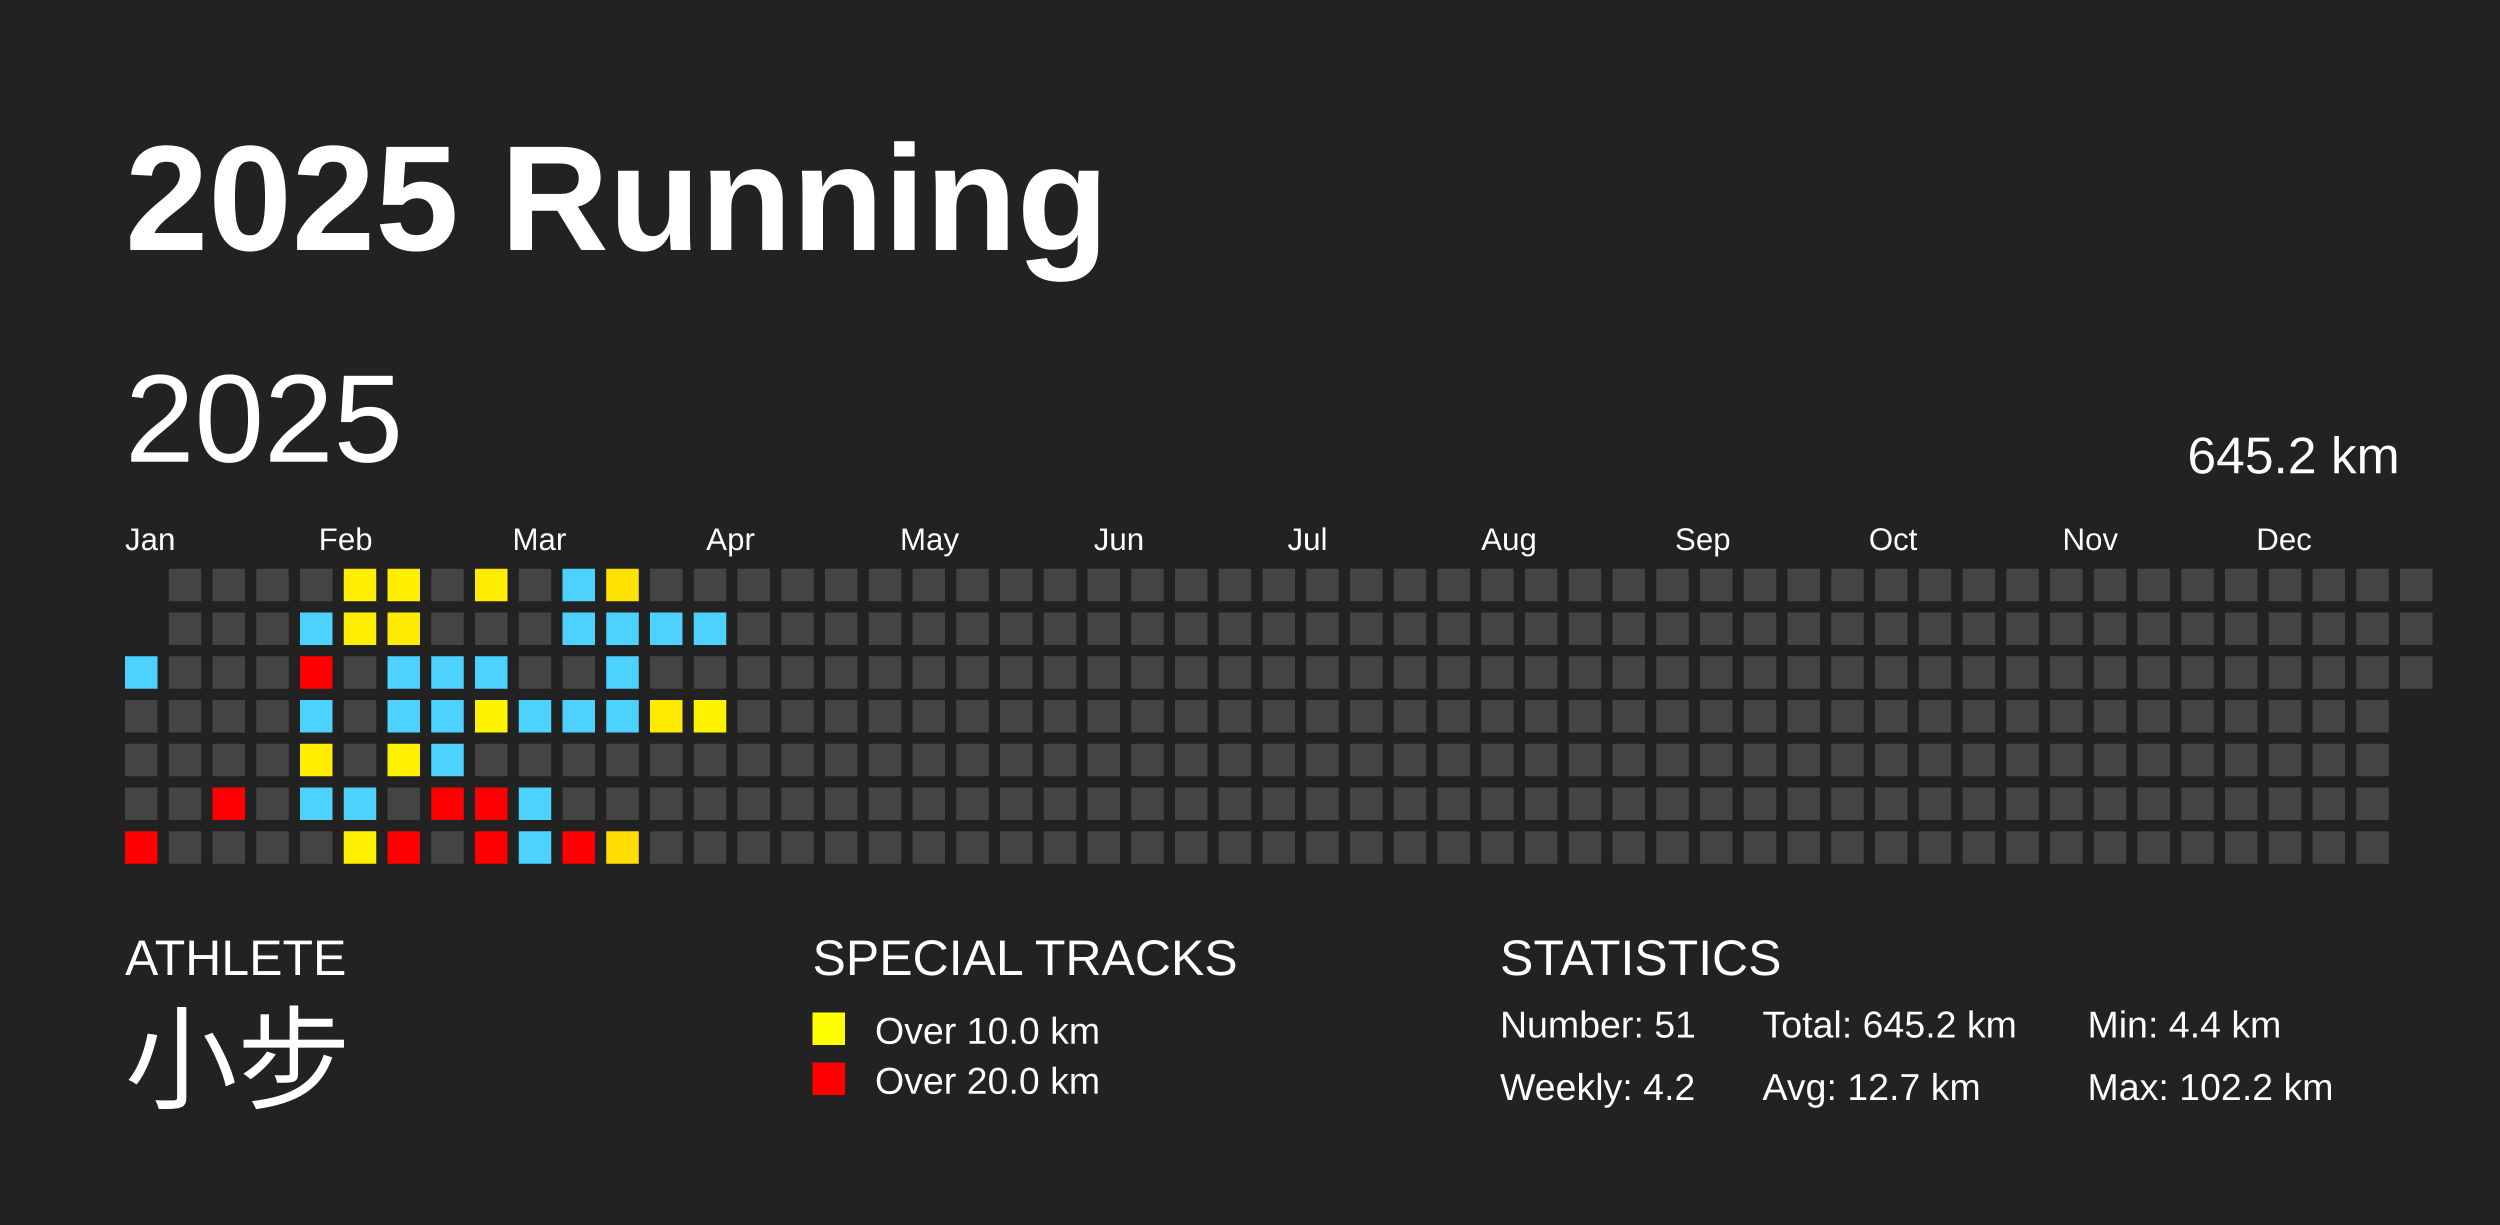
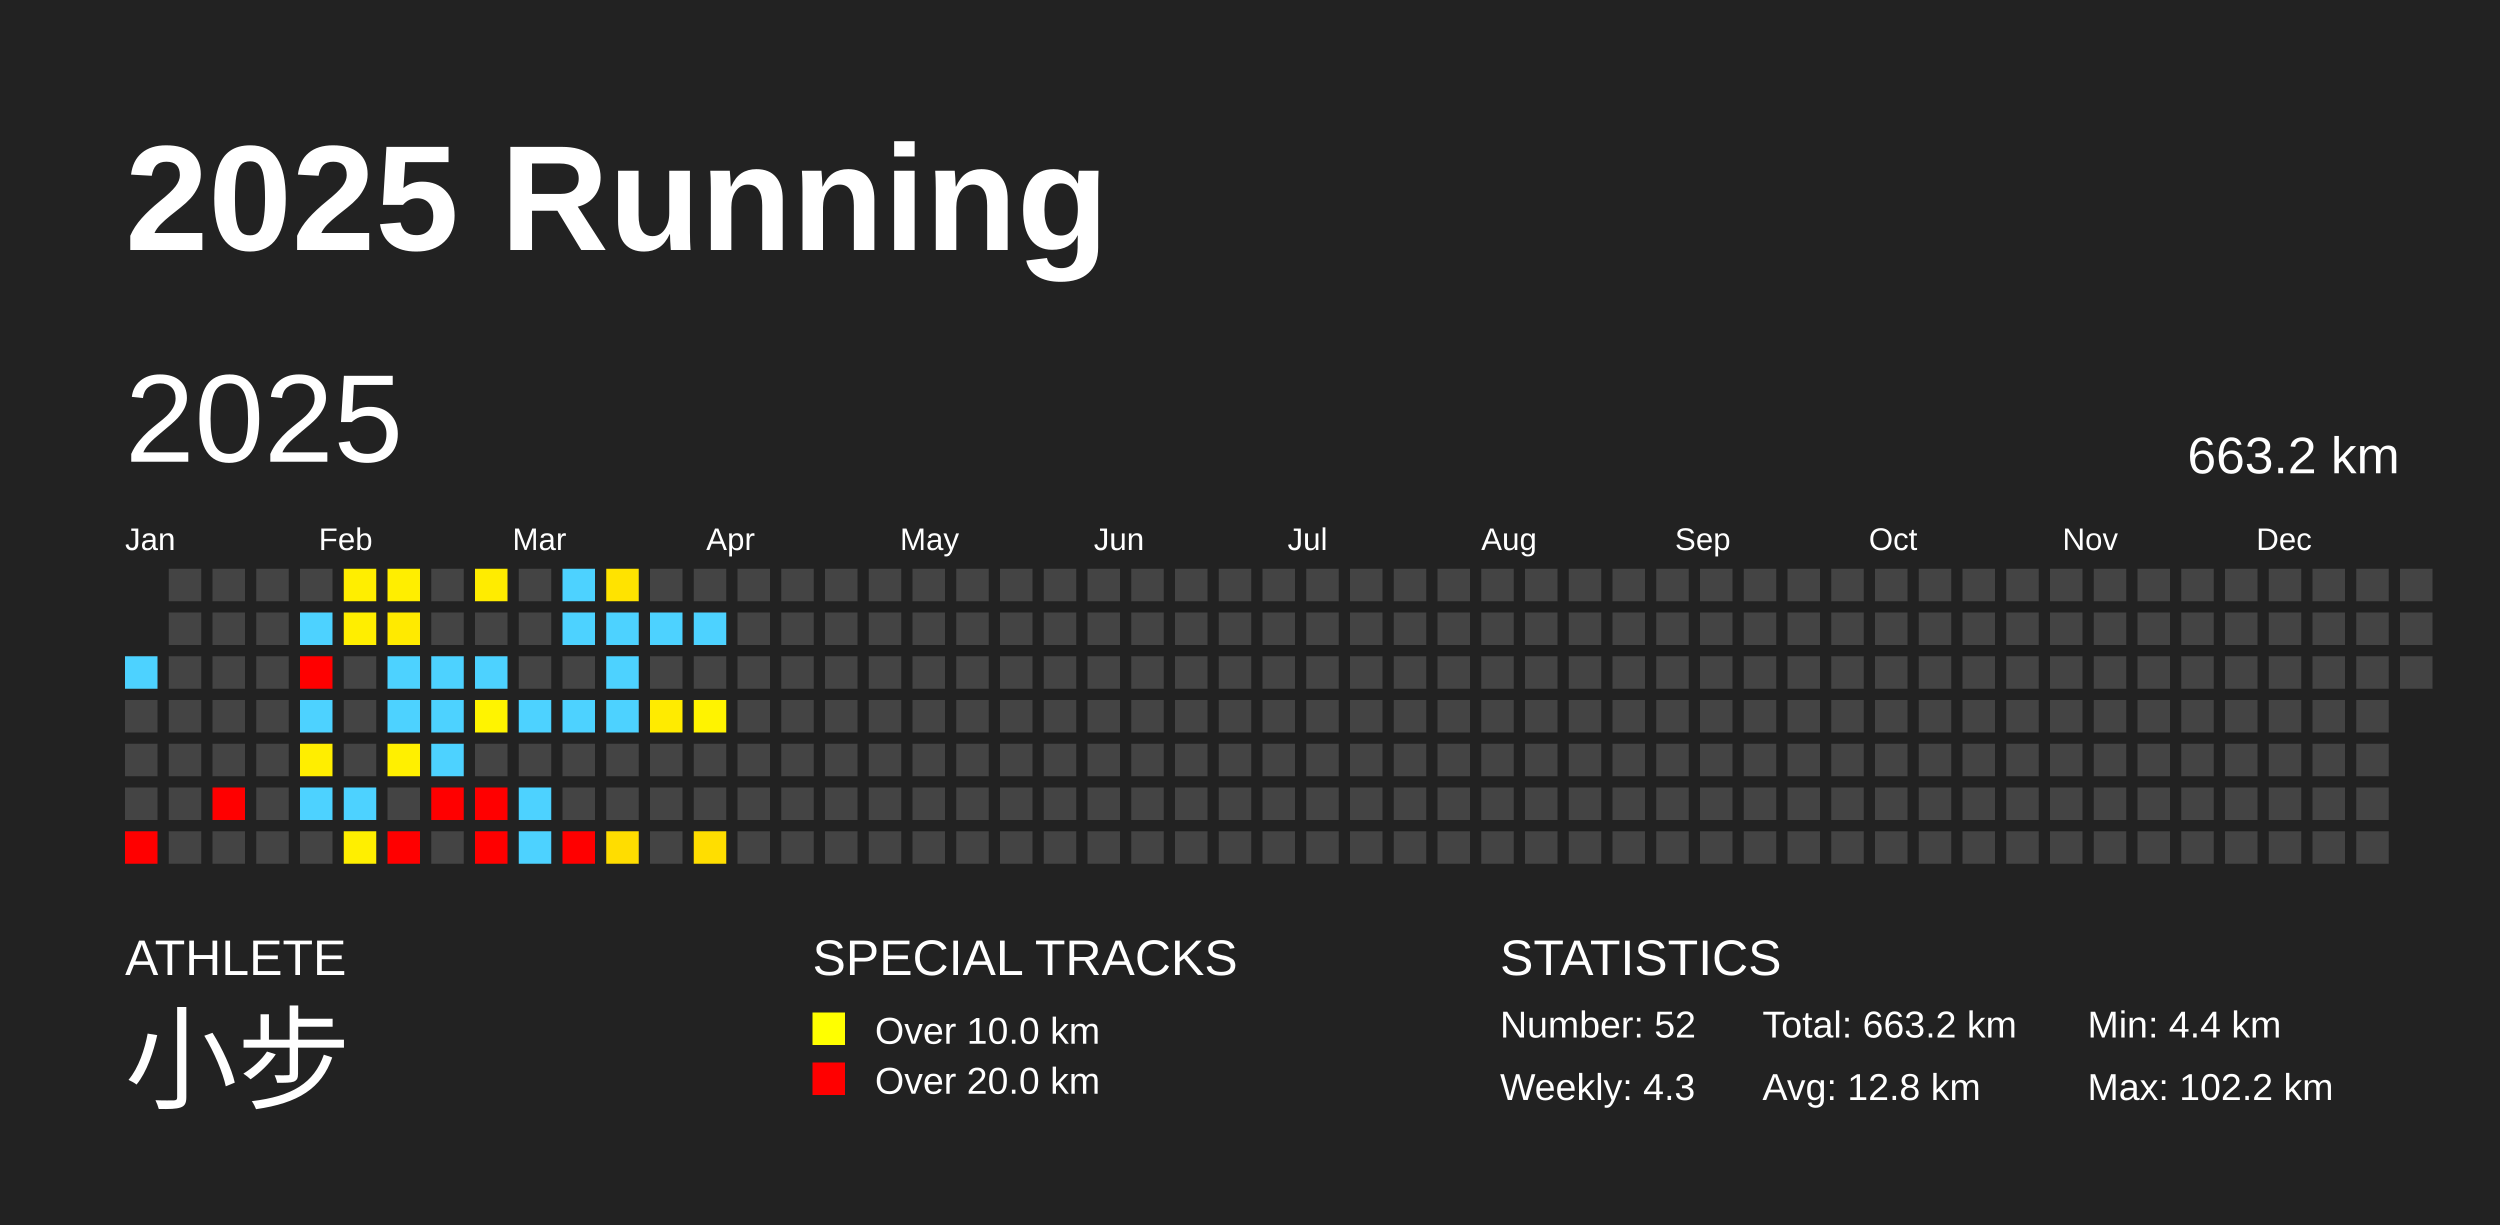
<svg xmlns="http://www.w3.org/2000/svg" baseProfile="full" height="98mm" version="1.1" viewBox="0,0,200,98" width="200mm">
  <defs />
  <rect fill="#222222" height="98" width="200" x="0" y="0" />
  <text fill="#FFFFFF" style="font-size:12px; font-family:Arial; font-weight:bold;" x="10" y="20">2025 Running</text>
  <text fill="#FFFFFF" style="font-size:4px; font-family:Arial" x="10" y="78">ATHLETE</text>
  <text fill="#FFFFFF" style="font-size:9px; font-family:Arial" x="10" y="88">小步</text>
  <text fill="#FFFFFF" style="font-size:4px; font-family:Arial" x="65" y="78">SPECIAL TRACKS</text>
  <rect fill="yellow" height="2.6" width="2.6" x="65" y="81" />
  <text fill="#FFFFFF" style="font-size:3px; font-family:Arial" x="70" y="83.5">Over 10.0 km</text>
  <rect fill="red" height="2.6" width="2.6" x="65" y="85" />
  <text fill="#FFFFFF" style="font-size:3px; font-family:Arial" x="70" y="87.5">Over 20.0 km</text>
  <text fill="#FFFFFF" style="font-size:4px; font-family:Arial" x="120" y="78">STATISTICS</text>
-   <text fill="#FFFFFF" style="font-size:3px; font-family:Arial" x="120" y="83">Number: 51</text>
-   <text fill="#FFFFFF" style="font-size:3px; font-family:Arial" x="120" y="88">Weekly: 4.2</text>
-   <text fill="#FFFFFF" style="font-size:3px; font-family:Arial" x="141" y="83">Total: 645.2 km</text>
-   <text fill="#FFFFFF" style="font-size:3px; font-family:Arial" x="141" y="88">Avg: 12.7 km</text>
+   <text fill="#FFFFFF" style="font-size:3px; font-family:Arial" x="120" y="83">Number: 52</text>
+   <text fill="#FFFFFF" style="font-size:3px; font-family:Arial" x="120" y="88">Weekly: 4.3</text>
+   <text fill="#FFFFFF" style="font-size:3px; font-family:Arial" x="141" y="83">Total: 663.2 km</text>
+   <text fill="#FFFFFF" style="font-size:3px; font-family:Arial" x="141" y="88">Avg: 12.8 km</text>
  <text fill="#FFFFFF" style="font-size:3px; font-family:Arial" x="167" y="83">Min: 4.4 km</text>
  <text fill="#FFFFFF" style="font-size:3px; font-family:Arial" x="167" y="88">Max: 102.2 km</text>
  <text dominant-baseline="hanging" fill="#FFFFFF" style="font-size:10.0px; font-family:Arial;" x="10" y="30">2025</text>
-   <text dominant-baseline="hanging" fill="#FFFFFF" style="font-size:4.125px; font-family:Arial;" x="175" y="35">645.2 km</text>
+   <text dominant-baseline="hanging" fill="#FFFFFF" style="font-size:4.125px; font-family:Arial;" x="175" y="35">663.2 km</text>
  <text fill="#FFFFFF" style="font-size:2.5px; font-family:Arial" x="10.0" y="44">Jan</text>
  <text fill="#FFFFFF" style="font-size:2.5px; font-family:Arial" x="25.5" y="44">Feb</text>
  <text fill="#FFFFFF" style="font-size:2.5px; font-family:Arial" x="41.0" y="44">Mar</text>
  <text fill="#FFFFFF" style="font-size:2.5px; font-family:Arial" x="56.5" y="44">Apr</text>
  <text fill="#FFFFFF" style="font-size:2.5px; font-family:Arial" x="72.0" y="44">May</text>
  <text fill="#FFFFFF" style="font-size:2.5px; font-family:Arial" x="87.5" y="44">Jun</text>
  <text fill="#FFFFFF" style="font-size:2.5px; font-family:Arial" x="103.0" y="44">Jul</text>
  <text fill="#FFFFFF" style="font-size:2.5px; font-family:Arial" x="118.5" y="44">Aug</text>
  <text fill="#FFFFFF" style="font-size:2.5px; font-family:Arial" x="134.0" y="44">Sep</text>
  <text fill="#FFFFFF" style="font-size:2.5px; font-family:Arial" x="149.5" y="44">Oct</text>
  <text fill="#FFFFFF" style="font-size:2.5px; font-family:Arial" x="165.0" y="44">Nov</text>
  <text fill="#FFFFFF" style="font-size:2.5px; font-family:Arial" x="180.5" y="44">Dec</text>
  <rect fill="#4dd2ff" height="2.6" width="2.6" x="10.0" y="52.5" />
  <rect fill="#444444" height="2.6" width="2.6" x="10.0" y="56.0" />
  <rect fill="#444444" height="2.6" width="2.6" x="10.0" y="59.5" />
  <rect fill="#444444" height="2.6" width="2.6" x="10.0" y="63.0" />
  <rect fill="red" height="2.6" width="2.6" x="10.0" y="66.5" />
  <rect fill="#444444" height="2.6" width="2.6" x="13.5" y="45.5" />
  <rect fill="#444444" height="2.6" width="2.6" x="13.5" y="49.0" />
  <rect fill="#444444" height="2.6" width="2.6" x="13.5" y="52.5" />
  <rect fill="#444444" height="2.6" width="2.6" x="13.5" y="56.0" />
  <rect fill="#444444" height="2.6" width="2.6" x="13.5" y="59.5" />
  <rect fill="#444444" height="2.6" width="2.6" x="13.5" y="63.0" />
  <rect fill="#444444" height="2.6" width="2.6" x="13.5" y="66.5" />
  <rect fill="#444444" height="2.6" width="2.6" x="17.0" y="45.5" />
  <rect fill="#444444" height="2.6" width="2.6" x="17.0" y="49.0" />
  <rect fill="#444444" height="2.6" width="2.6" x="17.0" y="52.5" />
  <rect fill="#444444" height="2.6" width="2.6" x="17.0" y="56.0" />
  <rect fill="#444444" height="2.6" width="2.6" x="17.0" y="59.5" />
  <rect fill="red" height="2.6" width="2.6" x="17.0" y="63.0" />
  <rect fill="#444444" height="2.6" width="2.6" x="17.0" y="66.5" />
  <rect fill="#444444" height="2.6" width="2.6" x="20.5" y="45.5" />
  <rect fill="#444444" height="2.6" width="2.6" x="20.5" y="49.0" />
  <rect fill="#444444" height="2.6" width="2.6" x="20.5" y="52.5" />
  <rect fill="#444444" height="2.6" width="2.6" x="20.5" y="56.0" />
  <rect fill="#444444" height="2.6" width="2.6" x="20.5" y="59.5" />
  <rect fill="#444444" height="2.6" width="2.6" x="20.5" y="63.0" />
  <rect fill="#444444" height="2.6" width="2.6" x="20.5" y="66.5" />
  <rect fill="#444444" height="2.6" width="2.6" x="24.0" y="45.5" />
  <rect fill="#4dd2ff" height="2.6" width="2.6" x="24.0" y="49.0" />
  <rect fill="red" height="2.6" width="2.6" x="24.0" y="52.5" />
  <rect fill="#4dd2ff" height="2.6" width="2.6" x="24.0" y="56.0" />
  <rect fill="#ffee00" height="2.6" width="2.6" x="24.0" y="59.5" />
  <rect fill="#4dd2ff" height="2.6" width="2.6" x="24.0" y="63.0" />
  <rect fill="#444444" height="2.6" width="2.6" x="24.0" y="66.5" />
  <rect fill="#ffee00" height="2.6" width="2.6" x="27.5" y="45.5" />
  <rect fill="#ffee00" height="2.6" width="2.6" x="27.5" y="49.0" />
  <rect fill="#444444" height="2.6" width="2.6" x="27.5" y="52.5" />
  <rect fill="#444444" height="2.6" width="2.6" x="27.5" y="56.0" />
  <rect fill="#444444" height="2.6" width="2.6" x="27.5" y="59.5" />
  <rect fill="#4dd2ff" height="2.6" width="2.6" x="27.5" y="63.0" />
  <rect fill="#ffef00" height="2.6" width="2.6" x="27.5" y="66.5" />
  <rect fill="#ffee00" height="2.6" width="2.6" x="31.0" y="45.5" />
  <rect fill="#ffea00" height="2.6" width="2.6" x="31.0" y="49.0" />
  <rect fill="#4dd2ff" height="2.6" width="2.6" x="31.0" y="52.5" />
  <rect fill="#4dd2ff" height="2.6" width="2.6" x="31.0" y="56.0" />
  <rect fill="#fff000" height="2.6" width="2.6" x="31.0" y="59.5" />
  <rect fill="#444444" height="2.6" width="2.6" x="31.0" y="63.0" />
  <rect fill="red" height="2.6" width="2.6" x="31.0" y="66.5" />
  <rect fill="#444444" height="2.6" width="2.6" x="34.5" y="45.5" />
  <rect fill="#444444" height="2.6" width="2.6" x="34.5" y="49.0" />
  <rect fill="#4dd2ff" height="2.6" width="2.6" x="34.5" y="52.5" />
  <rect fill="#4dd2ff" height="2.6" width="2.6" x="34.5" y="56.0" />
  <rect fill="#4dd2ff" height="2.6" width="2.6" x="34.5" y="59.5" />
  <rect fill="red" height="2.6" width="2.6" x="34.5" y="63.0" />
  <rect fill="#444444" height="2.6" width="2.6" x="34.5" y="66.5" />
  <rect fill="#ffec00" height="2.6" width="2.6" x="38.0" y="45.5" />
  <rect fill="#444444" height="2.6" width="2.6" x="38.0" y="49.0" />
  <rect fill="#4dd2ff" height="2.6" width="2.6" x="38.0" y="52.5" />
  <rect fill="#fff400" height="2.6" width="2.6" x="38.0" y="56.0" />
  <rect fill="#444444" height="2.6" width="2.6" x="38.0" y="59.5" />
  <rect fill="red" height="2.6" width="2.6" x="38.0" y="63.0" />
  <rect fill="red" height="2.6" width="2.6" x="38.0" y="66.5" />
  <rect fill="#444444" height="2.6" width="2.6" x="41.5" y="45.5" />
  <rect fill="#444444" height="2.6" width="2.6" x="41.5" y="49.0" />
  <rect fill="#444444" height="2.6" width="2.6" x="41.5" y="52.5" />
  <rect fill="#4dd2ff" height="2.6" width="2.6" x="41.5" y="56.0" />
  <rect fill="#444444" height="2.6" width="2.6" x="41.5" y="59.5" />
  <rect fill="#4dd2ff" height="2.6" width="2.6" x="41.5" y="63.0" />
  <rect fill="#4dd2ff" height="2.6" width="2.6" x="41.5" y="66.5" />
  <rect fill="#4dd2ff" height="2.6" width="2.6" x="45.0" y="45.5" />
  <rect fill="#4dd2ff" height="2.6" width="2.6" x="45.0" y="49.0" />
  <rect fill="#444444" height="2.6" width="2.6" x="45.0" y="52.5" />
  <rect fill="#4dd2ff" height="2.6" width="2.6" x="45.0" y="56.0" />
  <rect fill="#444444" height="2.6" width="2.6" x="45.0" y="59.5" />
  <rect fill="#444444" height="2.6" width="2.6" x="45.0" y="63.0" />
  <rect fill="red" height="2.6" width="2.6" x="45.0" y="66.5" />
  <rect fill="#ffe300" height="2.6" width="2.6" x="48.5" y="45.5" />
  <rect fill="#4dd2ff" height="2.6" width="2.6" x="48.5" y="49.0" />
  <rect fill="#4dd2ff" height="2.6" width="2.6" x="48.5" y="52.5" />
  <rect fill="#4dd2ff" height="2.6" width="2.6" x="48.5" y="56.0" />
  <rect fill="#444444" height="2.6" width="2.6" x="48.5" y="59.5" />
  <rect fill="#444444" height="2.6" width="2.6" x="48.5" y="63.0" />
  <rect fill="#ffdd00" height="2.6" width="2.6" x="48.5" y="66.5" />
  <rect fill="#444444" height="2.6" width="2.6" x="52.0" y="45.5" />
  <rect fill="#4dd2ff" height="2.6" width="2.6" x="52.0" y="49.0" />
  <rect fill="#444444" height="2.6" width="2.6" x="52.0" y="52.5" />
  <rect fill="#ffeb00" height="2.6" width="2.6" x="52.0" y="56.0" />
  <rect fill="#444444" height="2.6" width="2.6" x="52.0" y="59.5" />
  <rect fill="#444444" height="2.6" width="2.6" x="52.0" y="63.0" />
  <rect fill="#444444" height="2.6" width="2.6" x="52.0" y="66.5" />
  <rect fill="#444444" height="2.6" width="2.6" x="55.5" y="45.5" />
  <rect fill="#4dd2ff" height="2.6" width="2.6" x="55.5" y="49.0" />
  <rect fill="#444444" height="2.6" width="2.6" x="55.5" y="52.5" />
  <rect fill="#fff300" height="2.6" width="2.6" x="55.5" y="56.0" />
  <rect fill="#444444" height="2.6" width="2.6" x="55.5" y="59.5" />
  <rect fill="#444444" height="2.6" width="2.6" x="55.5" y="63.0" />
-   <rect fill="#444444" height="2.6" width="2.6" x="55.5" y="66.5" />
+   <rect fill="#ffde00" height="2.6" width="2.6" x="55.5" y="66.5" />
  <rect fill="#444444" height="2.6" width="2.6" x="59.0" y="45.5" />
  <rect fill="#444444" height="2.6" width="2.6" x="59.0" y="49.0" />
  <rect fill="#444444" height="2.6" width="2.6" x="59.0" y="52.5" />
  <rect fill="#444444" height="2.6" width="2.6" x="59.0" y="56.0" />
  <rect fill="#444444" height="2.6" width="2.6" x="59.0" y="59.5" />
  <rect fill="#444444" height="2.6" width="2.6" x="59.0" y="63.0" />
  <rect fill="#444444" height="2.6" width="2.6" x="59.0" y="66.5" />
  <rect fill="#444444" height="2.6" width="2.6" x="62.5" y="45.5" />
  <rect fill="#444444" height="2.6" width="2.6" x="62.5" y="49.0" />
  <rect fill="#444444" height="2.6" width="2.6" x="62.5" y="52.5" />
  <rect fill="#444444" height="2.6" width="2.6" x="62.5" y="56.0" />
  <rect fill="#444444" height="2.6" width="2.6" x="62.5" y="59.5" />
  <rect fill="#444444" height="2.6" width="2.6" x="62.5" y="63.0" />
  <rect fill="#444444" height="2.6" width="2.6" x="62.5" y="66.5" />
  <rect fill="#444444" height="2.6" width="2.6" x="66.0" y="45.5" />
  <rect fill="#444444" height="2.6" width="2.6" x="66.0" y="49.0" />
  <rect fill="#444444" height="2.6" width="2.6" x="66.0" y="52.5" />
  <rect fill="#444444" height="2.6" width="2.6" x="66.0" y="56.0" />
  <rect fill="#444444" height="2.6" width="2.6" x="66.0" y="59.5" />
  <rect fill="#444444" height="2.6" width="2.6" x="66.0" y="63.0" />
  <rect fill="#444444" height="2.6" width="2.6" x="66.0" y="66.5" />
  <rect fill="#444444" height="2.6" width="2.6" x="69.5" y="45.5" />
  <rect fill="#444444" height="2.6" width="2.6" x="69.5" y="49.0" />
  <rect fill="#444444" height="2.6" width="2.6" x="69.5" y="52.5" />
  <rect fill="#444444" height="2.6" width="2.6" x="69.5" y="56.0" />
  <rect fill="#444444" height="2.6" width="2.6" x="69.5" y="59.5" />
  <rect fill="#444444" height="2.6" width="2.6" x="69.5" y="63.0" />
  <rect fill="#444444" height="2.6" width="2.6" x="69.5" y="66.5" />
  <rect fill="#444444" height="2.6" width="2.6" x="73.0" y="45.5" />
  <rect fill="#444444" height="2.6" width="2.6" x="73.0" y="49.0" />
  <rect fill="#444444" height="2.6" width="2.6" x="73.0" y="52.5" />
  <rect fill="#444444" height="2.6" width="2.6" x="73.0" y="56.0" />
  <rect fill="#444444" height="2.6" width="2.6" x="73.0" y="59.5" />
  <rect fill="#444444" height="2.6" width="2.6" x="73.0" y="63.0" />
  <rect fill="#444444" height="2.6" width="2.6" x="73.0" y="66.5" />
  <rect fill="#444444" height="2.6" width="2.6" x="76.5" y="45.5" />
  <rect fill="#444444" height="2.6" width="2.6" x="76.5" y="49.0" />
  <rect fill="#444444" height="2.6" width="2.6" x="76.5" y="52.5" />
  <rect fill="#444444" height="2.6" width="2.6" x="76.5" y="56.0" />
  <rect fill="#444444" height="2.6" width="2.6" x="76.5" y="59.5" />
  <rect fill="#444444" height="2.6" width="2.6" x="76.5" y="63.0" />
  <rect fill="#444444" height="2.6" width="2.6" x="76.5" y="66.5" />
  <rect fill="#444444" height="2.6" width="2.6" x="80.0" y="45.5" />
  <rect fill="#444444" height="2.6" width="2.6" x="80.0" y="49.0" />
  <rect fill="#444444" height="2.6" width="2.6" x="80.0" y="52.5" />
  <rect fill="#444444" height="2.6" width="2.6" x="80.0" y="56.0" />
  <rect fill="#444444" height="2.6" width="2.6" x="80.0" y="59.5" />
  <rect fill="#444444" height="2.6" width="2.6" x="80.0" y="63.0" />
  <rect fill="#444444" height="2.6" width="2.6" x="80.0" y="66.5" />
  <rect fill="#444444" height="2.6" width="2.6" x="83.5" y="45.5" />
  <rect fill="#444444" height="2.6" width="2.6" x="83.5" y="49.0" />
  <rect fill="#444444" height="2.6" width="2.6" x="83.5" y="52.5" />
  <rect fill="#444444" height="2.6" width="2.6" x="83.5" y="56.0" />
  <rect fill="#444444" height="2.6" width="2.6" x="83.5" y="59.5" />
  <rect fill="#444444" height="2.6" width="2.6" x="83.5" y="63.0" />
  <rect fill="#444444" height="2.6" width="2.6" x="83.5" y="66.5" />
  <rect fill="#444444" height="2.6" width="2.6" x="87.0" y="45.5" />
  <rect fill="#444444" height="2.6" width="2.6" x="87.0" y="49.0" />
  <rect fill="#444444" height="2.6" width="2.6" x="87.0" y="52.5" />
  <rect fill="#444444" height="2.6" width="2.6" x="87.0" y="56.0" />
  <rect fill="#444444" height="2.6" width="2.6" x="87.0" y="59.5" />
  <rect fill="#444444" height="2.6" width="2.6" x="87.0" y="63.0" />
  <rect fill="#444444" height="2.6" width="2.6" x="87.0" y="66.5" />
  <rect fill="#444444" height="2.6" width="2.6" x="90.5" y="45.5" />
  <rect fill="#444444" height="2.6" width="2.6" x="90.5" y="49.0" />
  <rect fill="#444444" height="2.6" width="2.6" x="90.5" y="52.5" />
  <rect fill="#444444" height="2.6" width="2.6" x="90.5" y="56.0" />
  <rect fill="#444444" height="2.6" width="2.6" x="90.5" y="59.5" />
  <rect fill="#444444" height="2.6" width="2.6" x="90.5" y="63.0" />
  <rect fill="#444444" height="2.6" width="2.6" x="90.5" y="66.5" />
  <rect fill="#444444" height="2.6" width="2.6" x="94.0" y="45.5" />
  <rect fill="#444444" height="2.6" width="2.6" x="94.0" y="49.0" />
  <rect fill="#444444" height="2.6" width="2.6" x="94.0" y="52.5" />
  <rect fill="#444444" height="2.6" width="2.6" x="94.0" y="56.0" />
  <rect fill="#444444" height="2.6" width="2.6" x="94.0" y="59.5" />
  <rect fill="#444444" height="2.6" width="2.6" x="94.0" y="63.0" />
  <rect fill="#444444" height="2.6" width="2.6" x="94.0" y="66.5" />
  <rect fill="#444444" height="2.6" width="2.6" x="97.5" y="45.5" />
  <rect fill="#444444" height="2.6" width="2.6" x="97.5" y="49.0" />
  <rect fill="#444444" height="2.6" width="2.6" x="97.5" y="52.5" />
  <rect fill="#444444" height="2.6" width="2.6" x="97.5" y="56.0" />
  <rect fill="#444444" height="2.6" width="2.6" x="97.5" y="59.5" />
  <rect fill="#444444" height="2.6" width="2.6" x="97.5" y="63.0" />
  <rect fill="#444444" height="2.6" width="2.6" x="97.5" y="66.5" />
  <rect fill="#444444" height="2.6" width="2.6" x="101.0" y="45.5" />
  <rect fill="#444444" height="2.6" width="2.6" x="101.0" y="49.0" />
  <rect fill="#444444" height="2.6" width="2.6" x="101.0" y="52.5" />
  <rect fill="#444444" height="2.6" width="2.6" x="101.0" y="56.0" />
  <rect fill="#444444" height="2.6" width="2.6" x="101.0" y="59.5" />
  <rect fill="#444444" height="2.6" width="2.6" x="101.0" y="63.0" />
  <rect fill="#444444" height="2.6" width="2.6" x="101.0" y="66.5" />
  <rect fill="#444444" height="2.6" width="2.6" x="104.5" y="45.5" />
  <rect fill="#444444" height="2.6" width="2.6" x="104.5" y="49.0" />
  <rect fill="#444444" height="2.6" width="2.6" x="104.5" y="52.5" />
  <rect fill="#444444" height="2.6" width="2.6" x="104.5" y="56.0" />
  <rect fill="#444444" height="2.6" width="2.6" x="104.5" y="59.5" />
  <rect fill="#444444" height="2.6" width="2.6" x="104.5" y="63.0" />
  <rect fill="#444444" height="2.6" width="2.6" x="104.5" y="66.5" />
  <rect fill="#444444" height="2.6" width="2.6" x="108.0" y="45.5" />
  <rect fill="#444444" height="2.6" width="2.6" x="108.0" y="49.0" />
  <rect fill="#444444" height="2.6" width="2.6" x="108.0" y="52.5" />
  <rect fill="#444444" height="2.6" width="2.6" x="108.0" y="56.0" />
  <rect fill="#444444" height="2.6" width="2.6" x="108.0" y="59.5" />
  <rect fill="#444444" height="2.6" width="2.6" x="108.0" y="63.0" />
  <rect fill="#444444" height="2.6" width="2.6" x="108.0" y="66.5" />
  <rect fill="#444444" height="2.6" width="2.6" x="111.5" y="45.5" />
  <rect fill="#444444" height="2.6" width="2.6" x="111.5" y="49.0" />
  <rect fill="#444444" height="2.6" width="2.6" x="111.5" y="52.5" />
  <rect fill="#444444" height="2.6" width="2.6" x="111.5" y="56.0" />
  <rect fill="#444444" height="2.6" width="2.6" x="111.5" y="59.5" />
  <rect fill="#444444" height="2.6" width="2.6" x="111.5" y="63.0" />
  <rect fill="#444444" height="2.6" width="2.6" x="111.5" y="66.5" />
  <rect fill="#444444" height="2.6" width="2.6" x="115.0" y="45.5" />
  <rect fill="#444444" height="2.6" width="2.6" x="115.0" y="49.0" />
  <rect fill="#444444" height="2.6" width="2.6" x="115.0" y="52.5" />
  <rect fill="#444444" height="2.6" width="2.6" x="115.0" y="56.0" />
  <rect fill="#444444" height="2.6" width="2.6" x="115.0" y="59.5" />
  <rect fill="#444444" height="2.6" width="2.6" x="115.0" y="63.0" />
  <rect fill="#444444" height="2.6" width="2.6" x="115.0" y="66.5" />
  <rect fill="#444444" height="2.6" width="2.6" x="118.5" y="45.5" />
  <rect fill="#444444" height="2.6" width="2.6" x="118.5" y="49.0" />
  <rect fill="#444444" height="2.6" width="2.6" x="118.5" y="52.5" />
  <rect fill="#444444" height="2.6" width="2.6" x="118.5" y="56.0" />
  <rect fill="#444444" height="2.6" width="2.6" x="118.5" y="59.5" />
  <rect fill="#444444" height="2.6" width="2.6" x="118.5" y="63.0" />
  <rect fill="#444444" height="2.6" width="2.6" x="118.5" y="66.5" />
  <rect fill="#444444" height="2.6" width="2.6" x="122.0" y="45.5" />
  <rect fill="#444444" height="2.6" width="2.6" x="122.0" y="49.0" />
  <rect fill="#444444" height="2.6" width="2.6" x="122.0" y="52.5" />
  <rect fill="#444444" height="2.6" width="2.6" x="122.0" y="56.0" />
  <rect fill="#444444" height="2.6" width="2.6" x="122.0" y="59.5" />
  <rect fill="#444444" height="2.6" width="2.6" x="122.0" y="63.0" />
  <rect fill="#444444" height="2.6" width="2.6" x="122.0" y="66.5" />
  <rect fill="#444444" height="2.6" width="2.6" x="125.5" y="45.5" />
  <rect fill="#444444" height="2.6" width="2.6" x="125.5" y="49.0" />
  <rect fill="#444444" height="2.6" width="2.6" x="125.5" y="52.5" />
  <rect fill="#444444" height="2.6" width="2.6" x="125.5" y="56.0" />
  <rect fill="#444444" height="2.6" width="2.6" x="125.5" y="59.5" />
  <rect fill="#444444" height="2.6" width="2.6" x="125.5" y="63.0" />
  <rect fill="#444444" height="2.6" width="2.6" x="125.5" y="66.5" />
  <rect fill="#444444" height="2.6" width="2.6" x="129.0" y="45.5" />
  <rect fill="#444444" height="2.6" width="2.6" x="129.0" y="49.0" />
  <rect fill="#444444" height="2.6" width="2.6" x="129.0" y="52.5" />
  <rect fill="#444444" height="2.6" width="2.6" x="129.0" y="56.0" />
  <rect fill="#444444" height="2.6" width="2.6" x="129.0" y="59.5" />
  <rect fill="#444444" height="2.6" width="2.6" x="129.0" y="63.0" />
  <rect fill="#444444" height="2.6" width="2.6" x="129.0" y="66.5" />
  <rect fill="#444444" height="2.6" width="2.6" x="132.5" y="45.5" />
  <rect fill="#444444" height="2.6" width="2.6" x="132.5" y="49.0" />
  <rect fill="#444444" height="2.6" width="2.6" x="132.5" y="52.5" />
  <rect fill="#444444" height="2.6" width="2.6" x="132.5" y="56.0" />
  <rect fill="#444444" height="2.6" width="2.6" x="132.5" y="59.5" />
  <rect fill="#444444" height="2.6" width="2.6" x="132.5" y="63.0" />
  <rect fill="#444444" height="2.6" width="2.6" x="132.5" y="66.5" />
  <rect fill="#444444" height="2.6" width="2.6" x="136.0" y="45.5" />
  <rect fill="#444444" height="2.6" width="2.6" x="136.0" y="49.0" />
  <rect fill="#444444" height="2.6" width="2.6" x="136.0" y="52.5" />
  <rect fill="#444444" height="2.6" width="2.6" x="136.0" y="56.0" />
  <rect fill="#444444" height="2.6" width="2.6" x="136.0" y="59.5" />
  <rect fill="#444444" height="2.6" width="2.6" x="136.0" y="63.0" />
  <rect fill="#444444" height="2.6" width="2.6" x="136.0" y="66.5" />
  <rect fill="#444444" height="2.6" width="2.6" x="139.5" y="45.5" />
  <rect fill="#444444" height="2.6" width="2.6" x="139.5" y="49.0" />
  <rect fill="#444444" height="2.6" width="2.6" x="139.5" y="52.5" />
  <rect fill="#444444" height="2.6" width="2.6" x="139.5" y="56.0" />
  <rect fill="#444444" height="2.6" width="2.6" x="139.5" y="59.5" />
  <rect fill="#444444" height="2.6" width="2.6" x="139.5" y="63.0" />
  <rect fill="#444444" height="2.6" width="2.6" x="139.5" y="66.5" />
  <rect fill="#444444" height="2.6" width="2.6" x="143.0" y="45.5" />
  <rect fill="#444444" height="2.6" width="2.6" x="143.0" y="49.0" />
  <rect fill="#444444" height="2.6" width="2.6" x="143.0" y="52.5" />
  <rect fill="#444444" height="2.6" width="2.6" x="143.0" y="56.0" />
  <rect fill="#444444" height="2.6" width="2.6" x="143.0" y="59.5" />
  <rect fill="#444444" height="2.6" width="2.6" x="143.0" y="63.0" />
  <rect fill="#444444" height="2.6" width="2.6" x="143.0" y="66.5" />
  <rect fill="#444444" height="2.6" width="2.6" x="146.5" y="45.5" />
  <rect fill="#444444" height="2.6" width="2.6" x="146.5" y="49.0" />
  <rect fill="#444444" height="2.6" width="2.6" x="146.5" y="52.5" />
  <rect fill="#444444" height="2.6" width="2.6" x="146.5" y="56.0" />
  <rect fill="#444444" height="2.6" width="2.6" x="146.5" y="59.5" />
  <rect fill="#444444" height="2.6" width="2.6" x="146.5" y="63.0" />
  <rect fill="#444444" height="2.6" width="2.6" x="146.5" y="66.5" />
  <rect fill="#444444" height="2.6" width="2.6" x="150.0" y="45.5" />
  <rect fill="#444444" height="2.6" width="2.6" x="150.0" y="49.0" />
  <rect fill="#444444" height="2.6" width="2.6" x="150.0" y="52.5" />
  <rect fill="#444444" height="2.6" width="2.6" x="150.0" y="56.0" />
  <rect fill="#444444" height="2.6" width="2.6" x="150.0" y="59.5" />
  <rect fill="#444444" height="2.6" width="2.6" x="150.0" y="63.0" />
  <rect fill="#444444" height="2.6" width="2.6" x="150.0" y="66.5" />
  <rect fill="#444444" height="2.6" width="2.6" x="153.5" y="45.5" />
  <rect fill="#444444" height="2.6" width="2.6" x="153.5" y="49.0" />
  <rect fill="#444444" height="2.6" width="2.6" x="153.5" y="52.5" />
  <rect fill="#444444" height="2.6" width="2.6" x="153.5" y="56.0" />
  <rect fill="#444444" height="2.6" width="2.6" x="153.5" y="59.5" />
  <rect fill="#444444" height="2.6" width="2.6" x="153.5" y="63.0" />
  <rect fill="#444444" height="2.6" width="2.6" x="153.5" y="66.5" />
  <rect fill="#444444" height="2.6" width="2.6" x="157.0" y="45.5" />
  <rect fill="#444444" height="2.6" width="2.6" x="157.0" y="49.0" />
  <rect fill="#444444" height="2.6" width="2.6" x="157.0" y="52.5" />
  <rect fill="#444444" height="2.6" width="2.6" x="157.0" y="56.0" />
  <rect fill="#444444" height="2.6" width="2.6" x="157.0" y="59.5" />
  <rect fill="#444444" height="2.6" width="2.6" x="157.0" y="63.0" />
  <rect fill="#444444" height="2.6" width="2.6" x="157.0" y="66.5" />
  <rect fill="#444444" height="2.6" width="2.6" x="160.5" y="45.5" />
  <rect fill="#444444" height="2.6" width="2.6" x="160.5" y="49.0" />
  <rect fill="#444444" height="2.6" width="2.6" x="160.5" y="52.5" />
  <rect fill="#444444" height="2.6" width="2.6" x="160.5" y="56.0" />
  <rect fill="#444444" height="2.6" width="2.6" x="160.5" y="59.5" />
  <rect fill="#444444" height="2.6" width="2.6" x="160.5" y="63.0" />
  <rect fill="#444444" height="2.6" width="2.6" x="160.5" y="66.5" />
  <rect fill="#444444" height="2.6" width="2.6" x="164.0" y="45.5" />
  <rect fill="#444444" height="2.6" width="2.6" x="164.0" y="49.0" />
  <rect fill="#444444" height="2.6" width="2.6" x="164.0" y="52.5" />
  <rect fill="#444444" height="2.6" width="2.6" x="164.0" y="56.0" />
  <rect fill="#444444" height="2.6" width="2.6" x="164.0" y="59.5" />
  <rect fill="#444444" height="2.6" width="2.6" x="164.0" y="63.0" />
  <rect fill="#444444" height="2.6" width="2.6" x="164.0" y="66.5" />
  <rect fill="#444444" height="2.6" width="2.6" x="167.5" y="45.5" />
  <rect fill="#444444" height="2.6" width="2.6" x="167.5" y="49.0" />
  <rect fill="#444444" height="2.6" width="2.6" x="167.5" y="52.5" />
  <rect fill="#444444" height="2.6" width="2.6" x="167.5" y="56.0" />
  <rect fill="#444444" height="2.6" width="2.6" x="167.5" y="59.5" />
  <rect fill="#444444" height="2.6" width="2.6" x="167.5" y="63.0" />
  <rect fill="#444444" height="2.6" width="2.6" x="167.5" y="66.5" />
  <rect fill="#444444" height="2.6" width="2.6" x="171.0" y="45.5" />
  <rect fill="#444444" height="2.6" width="2.6" x="171.0" y="49.0" />
  <rect fill="#444444" height="2.6" width="2.6" x="171.0" y="52.5" />
  <rect fill="#444444" height="2.6" width="2.6" x="171.0" y="56.0" />
  <rect fill="#444444" height="2.6" width="2.6" x="171.0" y="59.5" />
  <rect fill="#444444" height="2.6" width="2.6" x="171.0" y="63.0" />
  <rect fill="#444444" height="2.6" width="2.6" x="171.0" y="66.5" />
  <rect fill="#444444" height="2.6" width="2.6" x="174.5" y="45.5" />
  <rect fill="#444444" height="2.6" width="2.6" x="174.5" y="49.0" />
  <rect fill="#444444" height="2.6" width="2.6" x="174.5" y="52.5" />
  <rect fill="#444444" height="2.6" width="2.6" x="174.5" y="56.0" />
  <rect fill="#444444" height="2.6" width="2.6" x="174.5" y="59.5" />
  <rect fill="#444444" height="2.6" width="2.6" x="174.5" y="63.0" />
  <rect fill="#444444" height="2.6" width="2.6" x="174.5" y="66.5" />
  <rect fill="#444444" height="2.6" width="2.6" x="178.0" y="45.5" />
  <rect fill="#444444" height="2.6" width="2.6" x="178.0" y="49.0" />
  <rect fill="#444444" height="2.6" width="2.6" x="178.0" y="52.5" />
  <rect fill="#444444" height="2.6" width="2.6" x="178.0" y="56.0" />
  <rect fill="#444444" height="2.6" width="2.6" x="178.0" y="59.5" />
  <rect fill="#444444" height="2.6" width="2.6" x="178.0" y="63.0" />
  <rect fill="#444444" height="2.6" width="2.6" x="178.0" y="66.5" />
  <rect fill="#444444" height="2.6" width="2.6" x="181.5" y="45.5" />
  <rect fill="#444444" height="2.6" width="2.6" x="181.5" y="49.0" />
  <rect fill="#444444" height="2.6" width="2.6" x="181.5" y="52.5" />
  <rect fill="#444444" height="2.6" width="2.6" x="181.5" y="56.0" />
  <rect fill="#444444" height="2.6" width="2.6" x="181.5" y="59.5" />
  <rect fill="#444444" height="2.6" width="2.6" x="181.5" y="63.0" />
  <rect fill="#444444" height="2.6" width="2.6" x="181.5" y="66.5" />
  <rect fill="#444444" height="2.6" width="2.6" x="185.0" y="45.5" />
  <rect fill="#444444" height="2.6" width="2.6" x="185.0" y="49.0" />
  <rect fill="#444444" height="2.6" width="2.6" x="185.0" y="52.5" />
  <rect fill="#444444" height="2.6" width="2.6" x="185.0" y="56.0" />
  <rect fill="#444444" height="2.6" width="2.6" x="185.0" y="59.5" />
  <rect fill="#444444" height="2.6" width="2.6" x="185.0" y="63.0" />
  <rect fill="#444444" height="2.6" width="2.6" x="185.0" y="66.5" />
  <rect fill="#444444" height="2.6" width="2.6" x="188.5" y="45.5" />
  <rect fill="#444444" height="2.6" width="2.6" x="188.5" y="49.0" />
  <rect fill="#444444" height="2.6" width="2.6" x="188.5" y="52.5" />
  <rect fill="#444444" height="2.6" width="2.6" x="188.5" y="56.0" />
  <rect fill="#444444" height="2.6" width="2.6" x="188.5" y="59.5" />
  <rect fill="#444444" height="2.6" width="2.6" x="188.5" y="63.0" />
  <rect fill="#444444" height="2.6" width="2.6" x="188.5" y="66.5" />
  <rect fill="#444444" height="2.6" width="2.6" x="192.0" y="45.5" />
  <rect fill="#444444" height="2.6" width="2.6" x="192.0" y="49.0" />
  <rect fill="#444444" height="2.6" width="2.6" x="192.0" y="52.5" />
</svg>
